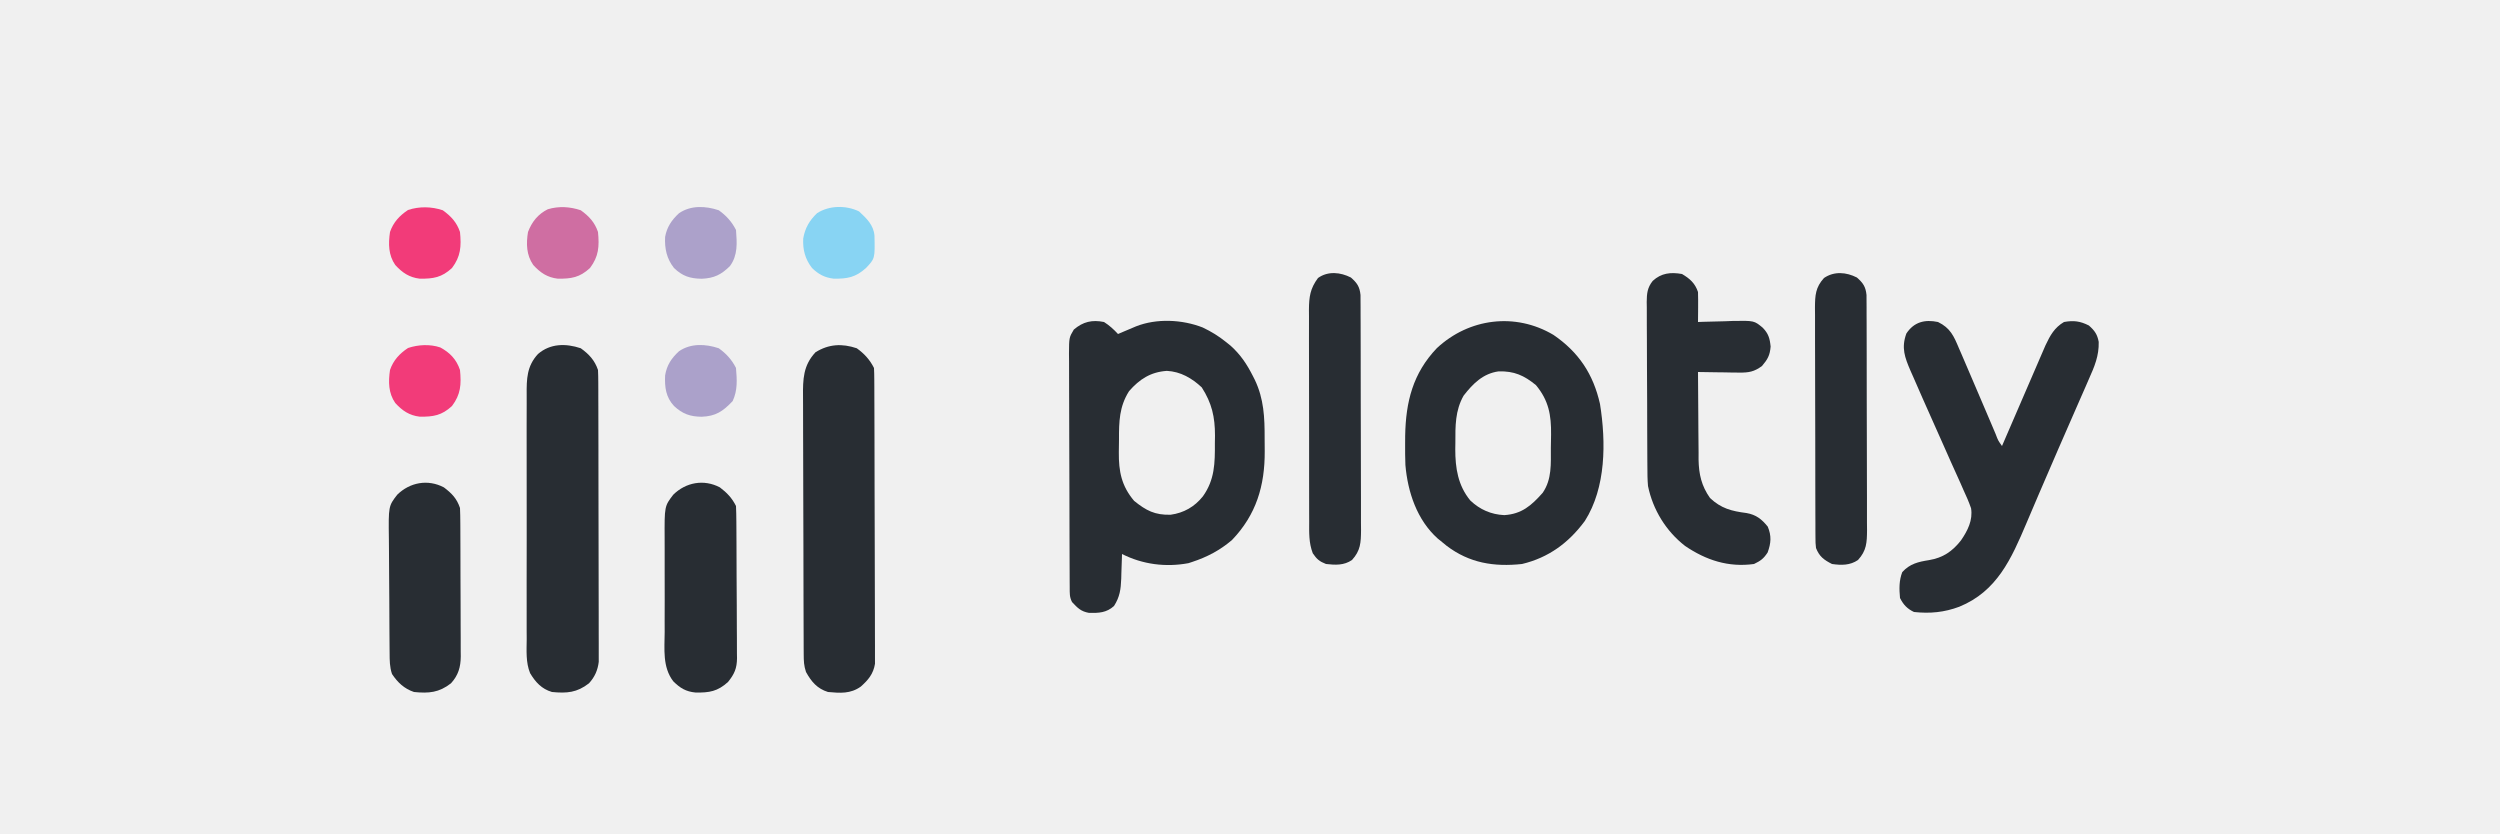
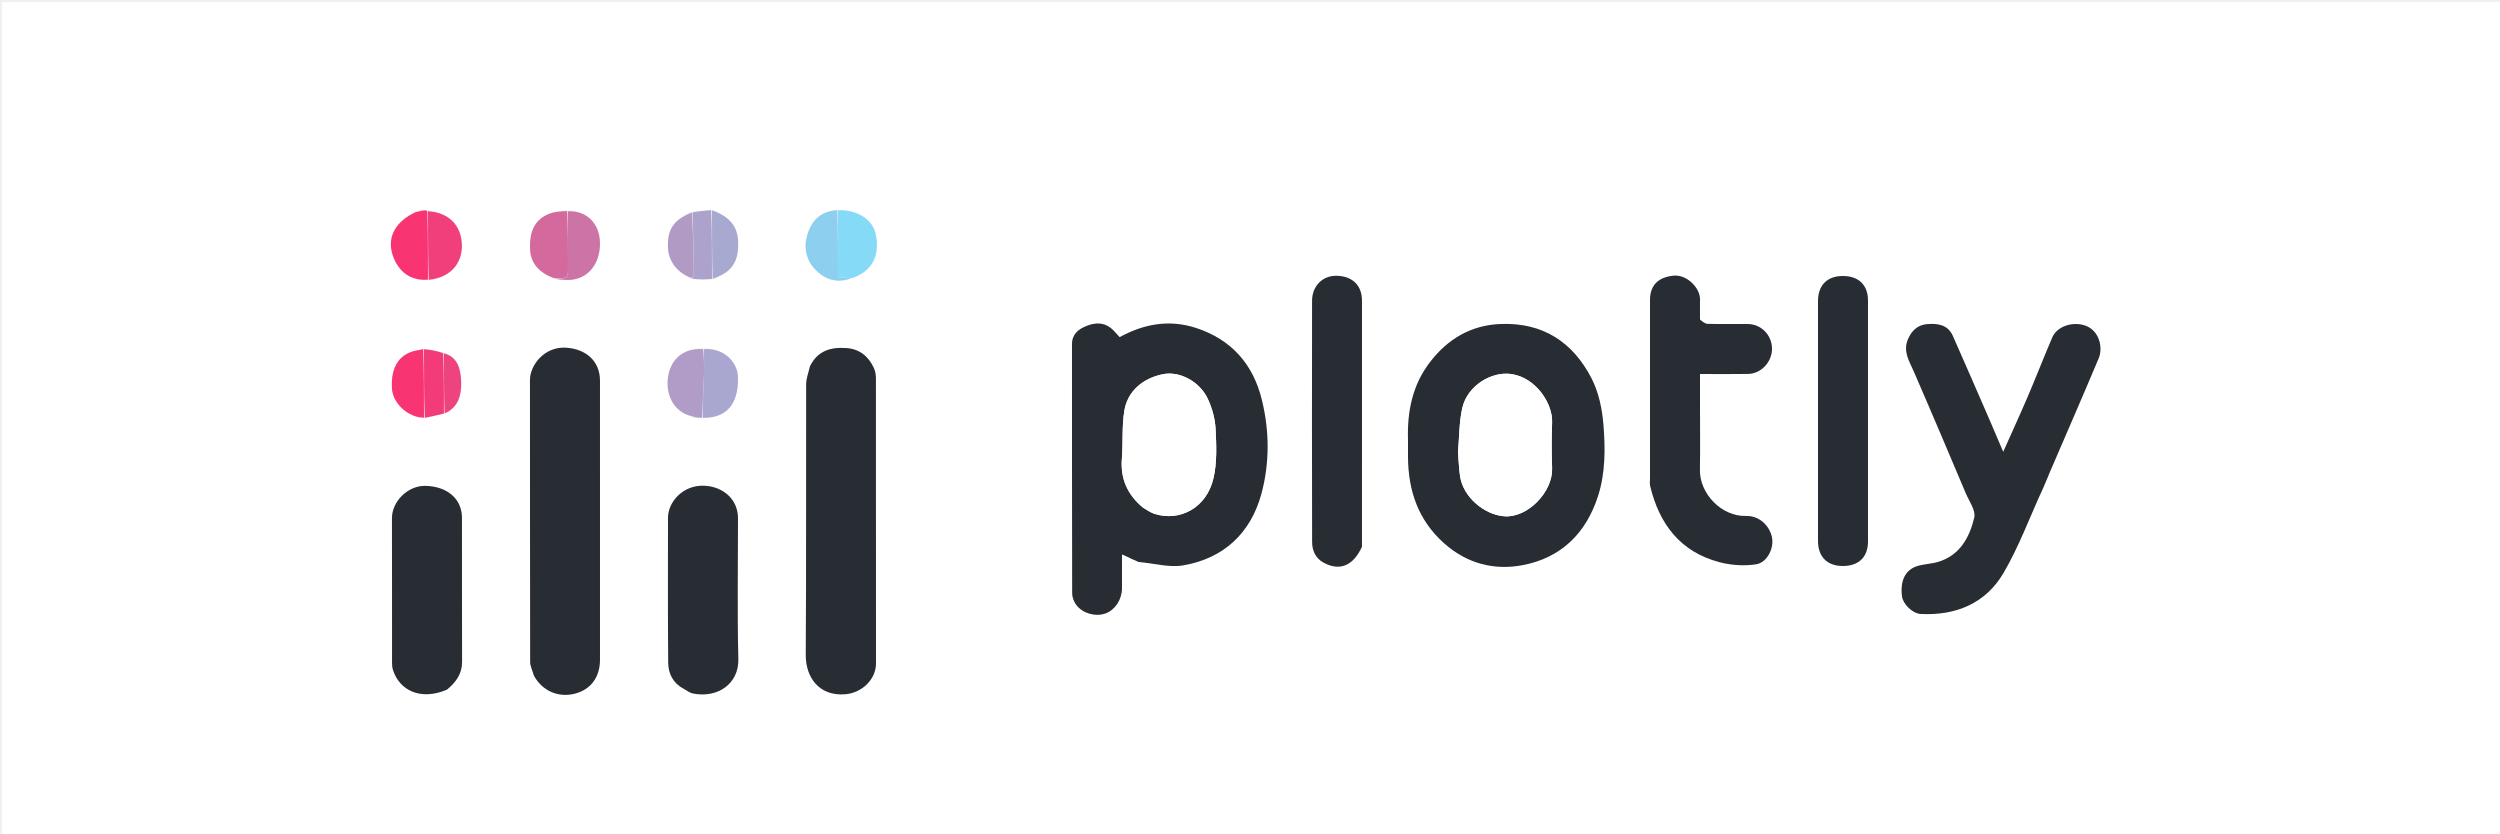
- <svg xmlns="http://www.w3.org/2000/svg" version="1.1" width="1250" height="417">
-   <path d="M0 0 C2.691 1.689 4.847 3.674 7 6 C7.82 5.651 8.64 5.301 9.484 4.941 C10.562 4.486 11.64 4.031 12.75 3.562 C13.817 3.11 14.885 2.658 15.984 2.191 C26.312 -1.889 39.1 -1.272 49.363 2.746 C53.618 4.769 57.33 7.044 61 10 C61.75 10.602 62.5 11.204 63.273 11.824 C68.251 16.283 71.452 21.098 74.438 27 C74.933 27.978 74.933 27.978 75.438 28.976 C79.953 38.466 80.347 47.767 80.316 58.119 C80.313 60.298 80.336 62.475 80.361 64.654 C80.44 81.858 76.11 96.381 64 109 C57.993 114.141 51.497 117.554 44 120 C43.412 120.193 42.824 120.387 42.219 120.586 C30.786 122.719 19.307 121.201 9 116 C8.985 116.574 8.971 117.149 8.956 117.741 C8.881 120.369 8.784 122.997 8.688 125.625 C8.665 126.529 8.642 127.432 8.619 128.363 C8.408 133.611 7.915 137.462 5 142 C1.252 145.408 -2.681 145.561 -7.555 145.43 C-11.552 144.727 -13.268 142.942 -16 140 C-17.272 137.456 -17.134 135.669 -17.147 132.82 C-17.154 131.722 -17.161 130.624 -17.169 129.493 C-17.172 128.283 -17.174 127.073 -17.177 125.827 C-17.184 124.557 -17.19 123.287 -17.197 121.978 C-17.214 118.489 -17.225 114.999 -17.233 111.509 C-17.238 109.329 -17.244 107.149 -17.251 104.969 C-17.27 98.149 -17.284 91.329 -17.292 84.509 C-17.302 76.635 -17.328 68.761 -17.369 60.887 C-17.399 54.802 -17.414 48.717 -17.417 42.632 C-17.419 38.998 -17.428 35.363 -17.453 31.728 C-17.481 27.672 -17.477 23.617 -17.47 19.561 C-17.483 18.357 -17.496 17.154 -17.509 15.913 C-17.458 7.77 -17.458 7.77 -15.094 3.795 C-10.481 -0.159 -5.978 -1.204 0 0 Z M12.508 34.609 C7.63 42.343 7.47 49.81 7.499 58.726 C7.5 60.864 7.458 62.999 7.414 65.137 C7.33 74.69 8.736 81.961 15.062 89.438 C21.095 94.303 25.419 96.571 33.309 96.371 C39.915 95.46 45.286 92.385 49.438 87.188 C55.395 78.847 55.493 70.538 55.438 60.625 C55.457 59.362 55.477 58.098 55.498 56.797 C55.493 47.442 53.927 40.562 48.875 32.688 C43.957 28.09 38.286 24.785 31.438 24.438 C23.317 24.996 17.753 28.579 12.508 34.609 Z " fill="#282D33" transform="translate(552,161)" />
-   <path d="M0 0 C12.656 8.639 19.943 19.648 23.289 34.562 C26.331 53.62 26.329 76.314 15.723 93.031 C7.652 103.966 -2.425 111.397 -15.711 114.562 C-29.67 116.067 -42.026 114.103 -53.402 105.457 C-54.545 104.519 -54.545 104.519 -55.711 103.562 C-56.421 102.989 -57.131 102.415 -57.863 101.824 C-68.216 92.544 -72.853 78.605 -74.01 65.057 C-74.147 61.449 -74.179 57.861 -74.148 54.25 C-74.14 52.979 -74.132 51.708 -74.123 50.399 C-73.82 33.495 -70.293 19.225 -58.273 6.625 C-42.202 -8.339 -19.045 -11.306 0 0 Z M-44.898 30.375 C-49.15 37.852 -49.048 45.547 -49.023 53.938 C-49.04 55.01 -49.056 56.083 -49.072 57.188 C-49.078 66.636 -47.715 75.316 -41.566 82.801 C-36.776 87.349 -31.181 89.81 -24.586 90.125 C-15.848 89.579 -11.026 85.348 -5.375 78.977 C-0.707 72.205 -1.305 64.441 -1.285 56.56 C-1.274 54.332 -1.224 52.107 -1.174 49.879 C-1.062 40.125 -2.344 32.813 -8.738 25.125 C-14.693 20.254 -19.625 18.05 -27.406 18.246 C-35.203 19.317 -40.242 24.388 -44.898 30.375 Z " fill="#282D33" transform="translate(776.7109,167.4375)" />
-   <path d="M0 0 C6.168 2.996 7.917 7.043 10.438 13.062 C11.045 14.451 11.045 14.451 11.664 15.868 C12.848 18.591 14.015 21.322 15.174 24.056 C16.755 27.776 18.352 31.489 19.945 35.203 C22 39.992 24.052 44.782 26.086 49.58 C26.404 50.329 26.722 51.077 27.05 51.848 C27.653 53.268 28.255 54.69 28.855 56.112 C30.056 59.288 30.056 59.288 32 62 C32.281 61.347 32.563 60.694 32.853 60.022 C35.512 53.856 38.175 47.691 40.841 41.528 C42.212 38.36 43.581 35.191 44.947 32.021 C46.519 28.373 48.097 24.728 49.676 21.082 C50.163 19.949 50.651 18.815 51.153 17.647 C51.844 16.056 51.844 16.056 52.548 14.433 C52.95 13.502 53.352 12.572 53.766 11.613 C56.086 6.7 58.223 2.804 63 0 C67.768 -0.872 71.11 -0.453 75.438 1.75 C78.309 4.271 79.669 6.185 80.356 9.952 C80.541 16.913 78.226 22.304 75.418 28.582 C74.936 29.694 74.455 30.806 73.959 31.952 C72.654 34.957 71.335 37.955 70.009 40.951 C68.63 44.075 67.269 47.207 65.907 50.338 C63.964 54.798 62.017 59.256 60.062 63.711 C56.792 71.164 53.574 78.64 50.387 86.129 C49.528 88.142 48.669 90.154 47.81 92.167 C46.605 94.989 45.402 97.811 44.204 100.636 C36.704 118.306 29.548 134.66 10.625 142.375 C3.126 145.184 -3.983 145.855 -12 145 C-15.346 143.419 -17.326 141.349 -19 138 C-19.417 133.474 -19.511 129.334 -17.875 125.062 C-14.073 120.88 -9.906 119.915 -4.5 119.062 C2.52 117.885 7.135 114.739 11.508 109.179 C14.827 104.332 17.504 99.088 16.529 93.114 C15.439 89.982 14.155 87.03 12.746 84.027 C12.256 82.906 11.766 81.785 11.261 80.629 C9.687 77.049 8.064 73.494 6.438 69.938 C5.401 67.608 4.368 65.276 3.338 62.943 C1.28 58.291 -0.791 53.645 -2.872 49.003 C-6.042 41.915 -9.191 34.817 -12.277 27.691 C-12.754 26.618 -13.23 25.545 -13.721 24.439 C-16.629 17.669 -18.43 12.914 -15.812 5.75 C-12.008 -0.022 -6.619 -1.38 0 0 Z " fill="#282D33" transform="translate(969,161)" />
-   <path d="M0 0 C3.723 2.659 6.555 5.736 8.625 9.875 C8.727 11.851 8.765 13.83 8.772 15.808 C8.779 17.072 8.786 18.337 8.794 19.64 C8.797 21.049 8.799 22.459 8.802 23.868 C8.808 25.346 8.815 26.825 8.822 28.303 C8.839 32.326 8.85 36.349 8.858 40.371 C8.863 42.885 8.869 45.398 8.876 47.911 C8.895 55.772 8.909 63.634 8.917 71.496 C8.927 80.572 8.953 89.649 8.994 98.726 C9.024 105.74 9.039 112.754 9.042 119.768 C9.044 123.958 9.053 128.147 9.078 132.337 C9.102 136.28 9.106 140.223 9.096 144.166 C9.095 145.612 9.102 147.057 9.115 148.503 C9.133 150.48 9.124 152.457 9.113 154.434 C9.115 155.54 9.118 156.645 9.12 157.784 C8.318 162.793 5.739 165.894 2 169.188 C-3.132 172.834 -8.232 172.433 -14.375 171.875 C-19.757 170.208 -22.692 166.726 -25.375 161.875 C-26.444 158.669 -26.509 156.359 -26.522 152.987 C-26.529 151.758 -26.536 150.528 -26.544 149.262 C-26.547 147.897 -26.549 146.532 -26.552 145.167 C-26.558 143.732 -26.565 142.296 -26.572 140.86 C-26.593 136.142 -26.603 131.425 -26.613 126.707 C-26.617 125.082 -26.621 123.456 -26.626 121.831 C-26.645 114.194 -26.659 106.556 -26.667 98.919 C-26.677 90.11 -26.703 81.301 -26.744 72.492 C-26.774 65.679 -26.789 58.866 -26.792 52.054 C-26.794 47.987 -26.803 43.92 -26.828 39.853 C-26.852 36.024 -26.856 32.195 -26.846 28.366 C-26.845 26.965 -26.852 25.564 -26.865 24.162 C-26.945 15.519 -26.804 8.61 -20.621 2 C-13.993 -2.123 -7.378 -2.459 0 0 Z " fill="#282D33" transform="translate(428.375,174.125)" />
-   <path d="M0 0 C4.072 2.908 7.012 6.035 8.625 10.875 C8.723 12.865 8.76 14.859 8.765 16.852 C8.771 18.101 8.777 19.35 8.783 20.637 C8.784 22.024 8.785 23.411 8.786 24.798 C8.791 26.257 8.796 27.715 8.801 29.174 C8.814 33.139 8.821 37.104 8.825 41.069 C8.828 43.546 8.832 46.024 8.837 48.501 C8.85 56.253 8.86 64.004 8.864 71.756 C8.868 80.703 8.886 89.65 8.915 98.597 C8.937 105.514 8.947 112.43 8.948 119.347 C8.949 123.477 8.955 127.608 8.973 131.738 C8.989 135.625 8.991 139.511 8.983 143.397 C8.982 144.822 8.986 146.247 8.996 147.671 C9.009 149.62 9.001 151.568 8.992 153.517 C8.994 154.606 8.995 155.696 8.997 156.818 C8.486 161.02 6.987 164.382 4.125 167.52 C-1.891 172.204 -6.933 172.594 -14.375 171.875 C-19.55 170.365 -22.616 166.981 -25.329 162.456 C-27.527 157.034 -27.067 151.179 -27.022 145.416 C-27.029 143.96 -27.038 142.504 -27.049 141.048 C-27.071 137.111 -27.063 133.176 -27.047 129.24 C-27.034 125.11 -27.046 120.981 -27.054 116.851 C-27.063 109.918 -27.051 102.985 -27.027 96.051 C-27 88.049 -27.008 80.046 -27.036 72.044 C-27.059 65.159 -27.062 58.273 -27.049 51.388 C-27.041 47.282 -27.04 43.177 -27.056 39.071 C-27.071 35.209 -27.061 31.349 -27.032 27.487 C-27.025 26.075 -27.027 24.662 -27.038 23.25 C-27.095 15.316 -26.974 8.92 -21.375 2.875 C-15.241 -2.43 -7.494 -2.498 0 0 Z " fill="#282D33" transform="translate(290.375,174.125)" />
-   <path d="M0 0 C3.927 2.298 6.553 4.658 8 9 C8.07 11.573 8.094 14.116 8.062 16.688 C8.058 17.389 8.053 18.091 8.049 18.814 C8.037 20.543 8.019 22.272 8 24 C8.812 23.969 9.623 23.937 10.459 23.905 C14.16 23.78 17.86 23.702 21.562 23.625 C23.478 23.55 23.478 23.55 25.432 23.473 C36.07 23.307 36.07 23.307 40.34 26.836 C43.202 29.76 43.925 32.207 44.312 36.312 C43.938 40.733 42.836 42.627 40 46 C36.11 48.865 33.397 49.361 28.605 49.293 C27.403 49.283 26.201 49.274 24.963 49.264 C23.717 49.239 22.471 49.213 21.188 49.188 C19.29 49.167 19.29 49.167 17.354 49.146 C14.235 49.111 11.118 49.062 8 49 C8.016 56.365 8.071 63.73 8.153 71.095 C8.176 73.597 8.19 76.099 8.196 78.602 C8.205 82.212 8.246 85.82 8.293 89.43 C8.289 90.537 8.285 91.645 8.281 92.786 C8.417 100.126 9.729 105.918 14 112 C19.552 117.241 24.813 118.563 32.258 119.52 C37.081 120.365 39.858 122.591 42.875 126.312 C44.818 130.954 44.522 134.571 42.812 139.25 C40.748 142.382 39.353 143.375 36 145 C23.22 146.771 12.04 143.103 1.535 135.969 C-8.005 128.56 -14.56 117.875 -17 106 C-17.288 102.736 -17.304 99.488 -17.306 96.213 C-17.315 95.256 -17.323 94.299 -17.332 93.313 C-17.356 90.165 -17.364 87.018 -17.371 83.871 C-17.38 81.676 -17.389 79.481 -17.398 77.285 C-17.415 72.692 -17.423 68.098 -17.426 63.504 C-17.431 57.621 -17.469 51.738 -17.514 45.854 C-17.544 41.324 -17.551 36.793 -17.552 32.263 C-17.556 30.093 -17.569 27.924 -17.59 25.755 C-17.617 22.722 -17.612 19.691 -17.599 16.658 C-17.614 15.765 -17.629 14.872 -17.644 13.951 C-17.594 9.701 -17.338 6.859 -14.65 3.459 C-10.385 -0.498 -5.613 -1.004 0 0 Z " fill="#282D33" transform="translate(841,137)" />
-   <path d="M0 0 C3.115 2.735 4.391 4.595 4.82 8.74 C4.823 9.68 4.826 10.62 4.83 11.588 C4.838 12.67 4.847 13.752 4.856 14.868 C4.855 16.05 4.854 17.232 4.853 18.451 C4.863 20.324 4.863 20.324 4.873 22.236 C4.889 25.66 4.896 29.083 4.897 32.507 C4.898 34.647 4.903 36.787 4.908 38.927 C4.927 46.397 4.935 53.867 4.933 61.337 C4.932 68.294 4.953 75.251 4.985 82.209 C5.011 88.187 5.021 94.165 5.02 100.143 C5.02 103.711 5.025 107.279 5.047 110.848 C5.07 114.829 5.06 118.809 5.048 122.791 C5.06 123.969 5.071 125.147 5.082 126.361 C5.034 132.609 4.84 136.538 0.562 141.25 C-3.437 143.985 -7.759 143.915 -12.438 143.25 C-16.517 141.173 -18.778 139.499 -20.438 135.25 C-20.695 132.76 -20.695 132.76 -20.705 129.912 C-20.713 128.83 -20.722 127.748 -20.731 126.632 C-20.73 125.45 -20.729 124.268 -20.728 123.049 C-20.735 121.8 -20.741 120.551 -20.748 119.264 C-20.764 115.84 -20.771 112.417 -20.772 108.993 C-20.773 106.853 -20.778 104.713 -20.783 102.573 C-20.802 95.103 -20.81 87.633 -20.808 80.163 C-20.807 73.206 -20.828 66.249 -20.86 59.291 C-20.886 53.313 -20.896 47.335 -20.895 41.357 C-20.895 37.789 -20.9 34.221 -20.922 30.652 C-20.945 26.671 -20.935 22.691 -20.923 18.709 C-20.935 17.531 -20.946 16.353 -20.957 15.139 C-20.909 8.891 -20.715 4.962 -16.438 0.25 C-11.344 -3.233 -5.286 -2.691 0 0 Z " fill="#282D33" transform="translate(928.4375,138.75)" />
-   <path d="M0 0 C3.115 2.735 4.391 4.595 4.82 8.74 C4.823 9.68 4.826 10.62 4.83 11.588 C4.838 12.67 4.847 13.752 4.856 14.868 C4.855 16.05 4.854 17.232 4.853 18.451 C4.863 20.324 4.863 20.324 4.873 22.236 C4.889 25.66 4.896 29.083 4.897 32.507 C4.898 34.647 4.903 36.787 4.908 38.927 C4.927 46.397 4.935 53.867 4.933 61.337 C4.932 68.294 4.953 75.251 4.985 82.209 C5.011 88.187 5.021 94.165 5.02 100.143 C5.02 103.711 5.025 107.279 5.047 110.848 C5.07 114.829 5.06 118.809 5.048 122.791 C5.06 123.969 5.071 125.147 5.082 126.361 C5.034 132.609 4.839 136.538 0.562 141.25 C-3.449 144.006 -7.743 143.779 -12.438 143.25 C-15.764 141.948 -17.041 140.831 -19.045 137.897 C-21.067 132.602 -20.863 127.644 -20.842 122.022 C-20.848 120.793 -20.855 119.565 -20.862 118.299 C-20.877 114.942 -20.879 111.585 -20.873 108.227 C-20.87 105.419 -20.876 102.611 -20.882 99.803 C-20.896 93.176 -20.895 86.549 -20.884 79.922 C-20.872 73.096 -20.886 66.271 -20.913 59.445 C-20.935 53.574 -20.942 47.703 -20.936 41.832 C-20.933 38.33 -20.935 34.828 -20.952 31.327 C-20.971 27.42 -20.956 23.514 -20.939 19.608 C-20.949 18.455 -20.959 17.302 -20.969 16.114 C-20.909 9.612 -20.354 5.522 -16.438 0.25 C-11.456 -3.314 -5.208 -2.651 0 0 Z " fill="#282D33" transform="translate(675.4375,138.75)" />
-   <path d="M0 0 C3.554 2.684 6.068 5.324 8.062 9.312 C8.176 11.874 8.23 14.409 8.24 16.972 C8.249 18.157 8.249 18.157 8.259 19.367 C8.279 21.989 8.291 24.612 8.301 27.234 C8.305 28.13 8.309 29.025 8.313 29.948 C8.334 34.688 8.348 39.428 8.358 44.168 C8.369 49.062 8.403 53.955 8.443 58.849 C8.469 62.613 8.477 66.378 8.481 70.142 C8.486 71.946 8.497 73.75 8.516 75.553 C8.54 78.081 8.539 80.608 8.532 83.136 C8.552 84.249 8.552 84.249 8.571 85.384 C8.52 90.505 7.262 93.358 4.062 97.312 C-1.187 102.05 -5.259 102.682 -12.148 102.582 C-17.04 102.109 -19.868 100.36 -23.313 96.951 C-28.756 89.84 -27.659 80.817 -27.602 72.312 C-27.605 70.549 -27.61 68.786 -27.616 67.023 C-27.623 63.338 -27.613 59.654 -27.589 55.969 C-27.561 51.261 -27.577 46.555 -27.607 41.847 C-27.625 38.21 -27.62 34.572 -27.607 30.935 C-27.603 29.2 -27.607 27.464 -27.619 25.729 C-27.705 9.411 -27.705 9.411 -23.313 3.674 C-17.056 -2.518 -8.016 -4.224 0 0 Z " fill="#282D33" transform="translate(359.9375,243.6875)" />
-   <path d="M0 0 C3.969 2.997 6.482 5.57 8.062 10.312 C8.169 12.851 8.22 15.363 8.224 17.902 C8.231 19.058 8.231 19.058 8.239 20.238 C8.253 22.79 8.26 25.342 8.266 27.895 C8.271 29.669 8.277 31.444 8.283 33.219 C8.293 36.943 8.299 40.666 8.303 44.389 C8.308 49.154 8.332 53.918 8.361 58.683 C8.379 62.351 8.385 66.018 8.386 69.685 C8.389 71.442 8.397 73.198 8.41 74.954 C8.427 77.415 8.425 79.875 8.419 82.335 C8.433 83.418 8.433 83.418 8.447 84.522 C8.403 89.866 7.202 93.966 3.562 97.957 C-2.437 102.629 -7.509 103.061 -14.938 102.312 C-19.818 100.671 -23.104 97.563 -25.938 93.312 C-27.128 89.741 -27.109 86.474 -27.13 82.755 C-27.139 81.987 -27.147 81.219 -27.155 80.428 C-27.18 77.886 -27.197 75.343 -27.211 72.801 C-27.219 71.496 -27.219 71.496 -27.227 70.165 C-27.254 65.559 -27.273 60.952 -27.288 56.346 C-27.301 52.541 -27.329 48.736 -27.37 44.931 C-27.419 40.33 -27.444 35.73 -27.451 31.129 C-27.458 29.38 -27.473 27.631 -27.497 25.882 C-27.71 9.372 -27.71 9.372 -23.318 3.668 C-17.035 -2.5 -8.032 -4.232 0 0 Z " fill="#282D33" transform="translate(221.9375,243.6875)" />
-   <path d="M0 0 C3.723 2.659 6.555 5.736 8.625 9.875 C9.118 15.73 9.482 21.065 6.938 26.438 C2.107 31.529 -1.488 33.991 -8.562 34.25 C-14.373 34.181 -18.105 32.823 -22.375 28.875 C-26.481 24.397 -27.065 19.531 -26.82 13.594 C-25.98 8.465 -23.662 4.972 -19.871 1.496 C-13.984 -2.575 -6.554 -2.185 0 0 Z " fill="#ABA1CA" transform="translate(359.375,174.125)" />
-   <path d="M0 0 C4.072 2.908 7.012 6.035 8.625 10.875 C9.323 18.057 9.02 23.054 4.625 28.875 C-0.496 33.621 -4.721 34.296 -11.516 34.215 C-16.755 33.592 -20.239 31.205 -23.754 27.371 C-27.206 22.38 -27.228 16.725 -26.375 10.875 C-24.695 5.997 -21.641 2.719 -17.375 -0.125 C-11.738 -2.004 -5.617 -1.872 0 0 Z " fill="#F23B79" transform="translate(221.375,105.125)" />
-   <path d="M0 0 C3.826 3.539 7.288 6.791 7.738 12.141 C7.986 23.584 7.986 23.584 3.5 28.312 C-1.697 33.003 -5.803 33.739 -12.641 33.648 C-17.181 33.115 -20.234 31.479 -23.5 28.312 C-26.95 23.817 -28.169 19.179 -27.887 13.551 C-26.983 8.32 -24.754 4.506 -20.938 0.875 C-14.819 -3.047 -6.448 -3.109 0 0 Z " fill="#88D4F3" transform="translate(429.5,105.6875)" />
-   <path d="M0 0 C4.072 2.908 7.012 6.035 8.625 10.875 C9.323 18.057 9.02 23.054 4.625 28.875 C-0.496 33.621 -4.721 34.296 -11.516 34.215 C-16.755 33.592 -20.239 31.205 -23.754 27.371 C-27.2 22.388 -27.331 16.713 -26.375 10.875 C-24.473 5.824 -21.345 1.899 -16.465 -0.504 C-10.948 -2.144 -5.408 -1.803 0 0 Z " fill="#CF6EA2" transform="translate(290.375,105.125)" />
-   <path d="M0 0 C3.723 2.659 6.555 5.736 8.625 9.875 C9.127 16.321 9.587 22.46 5.625 27.875 C1.277 32.223 -2.42 34.025 -8.562 34.25 C-14.344 34.174 -18.191 32.921 -22.375 28.875 C-26.045 24.186 -27.092 19.223 -26.82 13.336 C-25.926 8.393 -23.533 4.859 -19.871 1.492 C-13.977 -2.57 -6.558 -2.186 0 0 Z " fill="#ACA1CA" transform="translate(359.375,105.125)" />
-   <path d="M0 0 C4.88 2.625 8.117 6.044 9.863 11.281 C10.561 18.464 10.259 23.46 5.863 29.281 C0.742 34.028 -3.483 34.702 -10.277 34.621 C-15.516 33.998 -19 31.611 -22.516 27.777 C-25.967 22.786 -25.99 17.132 -25.137 11.281 C-23.457 6.403 -20.403 3.125 -16.137 0.281 C-11.041 -1.417 -5.144 -1.73 0 0 Z " fill="#F23B79" transform="translate(220.1367,173.7188)" />
+ <svg xmlns="http://www.w3.org/2000/svg" version="1.1" id="Layer_1" x="0px" y="0px" width="100%" viewBox="0 0 1250 417" enable-background="new 0 0 1250 417" xml:space="preserve">
+   <path fill="#FFFFFF" opacity="1" stroke="none" d=" M892,418   C594.667,418 297.833,418 1,418   C1,279 1,140 1,1   C417.667,1 834.333,1 1251,1   C1251,140 1251,279 1251,418   C1131.5,418 1012,418 892,418  M221.199,176.02   C218.13,175.404 215.061,174.787 211.243,174.315   C210.807,174.531 210.389,174.888 209.934,174.943   C200.124,176.133 195.239,182.915 195.987,194.353   C196.478,201.855 204.199,208.84 212.826,208.974   C215.875,208.241 218.923,207.507 222.644,206.68   C229.419,203.647 230.755,197.042 230.59,191.165   C230.426,185.38 229.342,178.57 221.199,176.02  M345.201,106.032   C336.64,110.008 333.62,114.796 333.987,123.815   C334.273,130.817 338.663,136.442 346.45,139.698   C349.631,139.761 352.812,139.824 356.679,139.724   C365.225,136.35 369.614,131.64 369.055,120.369   C368.698,113.182 364.711,108.192 355.105,105.028   C352.039,105.33 348.974,105.632 345.201,106.032  M351.837,208.969   C363.354,209.009 369.199,202.147 368.995,188.829   C368.866,180.391 361.229,173.799 351.157,174.051   C340.732,173.933 335.529,180.512 334.179,187.539   C332.432,196.63 336.507,206.011 346.216,208.573   C346.802,208.678 347.388,208.782 348.728,208.968   C349.484,208.931 350.239,208.895 351.837,208.969  M211.25,105.06   C210.152,105.367 209.054,105.674 207.233,106.029   C197.945,110.604 193.585,118.237 196.149,126.92   C198.347,134.365 204.059,140.664 214.786,139.978   C224.981,138.781 231.194,132.004 230.933,122.364   C230.67,112.638 224.361,106.235 213.319,105.046   C212.87,105.095 212.422,105.144 211.25,105.06  M283.164,105.051   C280.315,105.635 277.315,105.833 274.645,106.876   C267.634,109.615 264.705,115.264 265.012,124.495   C265.238,131.314 269.307,136.284 277.447,139.686   C279.762,139.789 282.08,140.024 284.392,139.97   C293.75,139.753 300.083,132.215 299.987,121.517   C299.9,111.85 293.43,105.241 283.164,105.051  M418.214,105.031   C410.955,105.56 406.412,109.516 404.025,116.232   C401.505,123.325 402.897,129.991 407.936,135.098   C412.786,140.014 419.17,141.784 426.835,139.009   C436.08,135.525 439.9,128.123 437.96,117.455   C436.584,109.889 428.63,104.72 418.214,105.031  M569.702,281.006   C577.018,281.664 584.602,283.887 591.598,282.684   C611.917,279.191 625.406,266.488 630.717,246.824   C634.85,231.52 634.742,215.506 630.942,199.957   C626.585,182.126 615.74,169.762 598.002,163.975   C584.446,159.552 571.729,162.057 559.818,168.578   C558.339,167.023 557.037,165.295 555.394,164.001   C551.686,161.078 547.512,161.303 543.366,162.923   C539.159,164.566 535.987,167.102 535.99,172.204   C536.008,213.697 535.973,255.191 536.086,296.683   C536.092,298.627 536.943,300.877 538.115,302.451   C541.349,306.791 547.851,308.487 552.785,306.709   C557.493,305.012 560.953,299.794 560.992,294.211   C561.03,288.646 561,283.081 561,277.22   C561.908,277.604 562.351,277.768 562.774,277.974   C564.813,278.966 566.847,279.969 569.702,281.006  M704,220.513   C704,223.178 703.985,225.842 704.003,228.507   C704.116,245.388 709.112,260.14 722.122,271.7   C733.475,281.786 747.029,285.276 761.279,282.583   C780.451,278.959 793.04,266.705 799.027,247.985   C802.757,236.325 802.661,224.215 801.715,212.321   C801.088,204.438 799.325,196.062 795.737,189.111   C786.415,171.051 771.374,161.176 750.342,161.993   C735.466,162.571 723.93,169.476 715.047,180.986   C706.314,192.303 703.544,205.489 704,220.513  M1021.947,243.427   C1022.973,240.891 1023.952,238.334 1025.032,235.82   C1033.17,216.886 1041.433,198.005 1049.406,179.002   C1051.443,174.146 1049.945,165.308 1042.547,162.768   C1036.447,160.674 1028.596,162.987 1026.115,168.766   C1021.927,178.516 1018.101,188.422 1013.929,198.179   C1009.979,207.416 1005.78,216.547 1001.607,225.911   C999.289,220.479 997.172,215.437 994.99,210.423   C988.821,196.247 982.687,182.056 976.412,167.927   C973.93,162.34 968.852,161.616 963.58,162.052   C958.838,162.444 955.814,165.291 953.97,169.642   C951.403,175.701 954.606,180.499 956.878,185.715   C965.683,205.932 974.266,226.246 982.858,246.555   C984.575,250.613 987.98,255.29 987.126,258.847   C984.745,268.764 979.907,277.779 968.897,280.997   C965.523,281.983 961.858,282.007 958.521,283.078   C952.569,284.99 950.033,290.45 951.005,298.194   C951.498,302.121 956.34,306.782 960.343,306.983   C977.965,307.871 992.851,301.677 1001.754,286.485   C1009.604,273.089 1014.982,258.245 1021.947,243.427  M404.879,183.606   C404.253,186.413 403.088,189.219 403.08,192.027   C402.966,237.165 403.172,282.304 402.876,327.44   C402.805,338.388 409.316,348.254 422.71,347.119   C430.821,346.431 437.993,339.853 437.995,331.675   C438.006,284.206 438.01,236.736 437.959,189.267   C437.957,187.531 437.68,185.648 436.972,184.088   C434.289,178.171 429.783,174.477 423.124,174.024   C415.458,173.503 408.807,175.268 404.879,183.606  M267.023,338.203   C271.179,345.553 279.311,348.963 287.533,346.803   C295.463,344.72 299.999,338.534 299.999,329.78   C300.001,283.299 300.009,236.818 299.993,190.338   C299.99,180.638 293.094,174.557 283.187,173.855   C272.329,173.086 264.972,182.458 264.979,190.073   C265.021,237.054 264.975,284.034 265.08,331.015   C265.085,333.151 266.263,335.284 267.023,338.203  M850.001,159.324   C850,156.158 849.933,152.992 850.014,149.829   C850.161,144.144 843.531,137.05 836.565,137.843   C829.235,138.677 825.001,142.48 825.001,150.084   C824.999,179.737 824.999,209.389 825.002,239.042   C825.002,240.374 824.78,241.765 825.083,243.028   C829.654,262.049 840.184,275.937 859.721,281.085   C865.539,282.618 872.067,283.082 877.98,282.165   C883.651,281.285 887.214,273.939 885.926,268.383   C884.64,262.838 879.69,257.771 872.9,257.972   C860.787,258.33 849.75,246.767 849.959,234.954   C850.151,224.129 850,213.298 850,202.47   C850,197.378 850,192.286 850,187   C858.443,187 866.258,187.11 874.067,186.966   C880.69,186.843 886.173,180.768 886,174.068   C885.826,167.367 880.454,162.026 873.824,162.005   C867.16,161.983 860.495,162.09 853.835,161.922   C852.547,161.89 851.283,160.855 850.001,159.324  M909,171.5   C909,204.491 908.995,237.481 909.004,270.472   C909.006,278.374 913.576,282.983 921.364,283   C929.338,283.017 933.991,278.539 933.994,270.744   C934.007,230.589 934.007,190.434 933.994,150.278   C933.992,142.494 929.325,137.985 921.386,138   C913.587,138.015 909.019,142.617 909.003,150.506   C908.989,157.17 909,163.835 909,171.5  M680.999,272.933   C680.999,232.101 681.004,191.268 680.996,150.436   C680.994,142.778 676.418,138.376 669.044,137.916   C661.224,137.427 656.048,143.148 656.035,150.379   C655.963,190.544 655.96,230.71 656.059,270.876   C656.069,275.183 657.634,279.07 661.794,281.324   C669.796,285.66 676.566,283.013 680.999,272.933  M342.083,344.622   C343.498,345.338 344.84,346.407 346.339,346.714   C358.887,349.287 369.471,341.813 369.168,329.569   C368.589,306.102 369.002,282.612 368.999,259.131   C368.998,249.93 361.915,243.465 352.508,242.888   C341.419,242.208 333.994,251.148 333.997,258.835   C334.005,282.982 333.873,307.13 334.099,331.274   C334.149,336.596 336.275,341.421 342.083,344.622  M223.827,344.688   C228.052,341.032 231.065,336.867 231.04,330.864   C230.942,306.878 231.031,282.89 230.985,258.904   C230.967,249.37 223.552,243.191 212.756,242.934   C203.816,242.72 195.949,250.858 195.974,259.09   C196.047,283.077 195.993,307.064 196.019,331.05   C196.02,332.346 196.089,333.706 196.472,334.928   C199.673,345.143 210.21,350.476 223.827,344.688  z" />
+   <path fill="#282D33" opacity="1" stroke="none" d=" M569.293,280.987   C566.847,279.969 564.813,278.966 562.774,277.974   C562.351,277.768 561.908,277.604 561,277.22   C561,283.081 561.03,288.646 560.992,294.211   C560.953,299.794 557.493,305.012 552.785,306.709   C547.851,308.487 541.349,306.791 538.115,302.451   C536.943,300.877 536.092,298.627 536.086,296.683   C535.973,255.191 536.008,213.697 535.99,172.204   C535.987,167.102 539.159,164.566 543.366,162.923   C547.512,161.303 551.686,161.078 555.394,164.001   C557.037,165.295 558.339,167.023 559.818,168.578   C571.729,162.057 584.446,159.552 598.002,163.975   C615.74,169.762 626.585,182.126 630.942,199.957   C634.742,215.506 634.85,231.52 630.717,246.824   C625.406,266.488 611.917,279.191 591.598,282.684   C584.602,283.887 577.018,281.664 569.293,280.987  M571.744,253.969   C573.566,254.975 575.282,256.316 577.228,256.932   C589.971,260.966 603.301,253.886 606.731,239.166   C608.566,231.294 608.21,222.758 607.802,214.574   C607.545,209.429 606.084,204.039 603.879,199.364   C599.812,190.741 589.81,185.43 581.51,187.09   C571.353,189.122 563.808,195.651 562.2,205.199   C560.872,213.086 561.571,221.294 560.939,229.325   C560.157,239.267 563.586,247.237 571.744,253.969  z" />
+   <path fill="#282D33" opacity="1" stroke="none" d=" M704,220.018   C703.544,205.489 706.314,192.303 715.047,180.986   C723.93,169.476 735.466,162.571 750.342,161.993   C771.374,161.176 786.415,171.051 795.737,189.111   C799.325,196.062 801.088,204.438 801.715,212.321   C802.661,224.215 802.757,236.325 799.027,247.985   C793.04,266.705 780.451,278.959 761.279,282.583   C747.029,285.276 733.475,281.786 722.122,271.7   C709.112,260.14 704.116,245.388 704.003,228.507   C703.985,225.842 704,223.178 704,220.018  M729,226.437   C729.334,230.347 729.469,234.286 730.041,238.162   C731.572,248.539 742.158,257.378 752.097,258.14   C763.961,259.05 776.504,245.764 776.056,234.092   C775.761,226.442 775.785,218.764 776.056,211.113   C776.379,201.972 768.195,188.913 755.709,187.028   C745.948,185.553 733.68,192.687 731.131,204.056   C729.575,210.999 729.655,218.31 729,226.437  z" />
+   <path fill="#282D33" opacity="1" stroke="none" d=" M1021.699,243.734   C1014.982,258.245 1009.604,273.089 1001.754,286.485   C992.851,301.677 977.965,307.871 960.343,306.983   C956.34,306.782 951.498,302.121 951.005,298.194   C950.033,290.45 952.569,284.99 958.521,283.078   C961.858,282.007 965.523,281.983 968.897,280.997   C979.907,277.779 984.745,268.764 987.126,258.847   C987.98,255.29 984.575,250.613 982.858,246.555   C974.266,226.246 965.683,205.932 956.878,185.715   C954.606,180.499 951.403,175.701 953.97,169.642   C955.814,165.291 958.838,162.444 963.58,162.052   C968.852,161.616 973.93,162.34 976.412,167.927   C982.687,182.056 988.821,196.247 994.99,210.423   C997.172,215.437 999.289,220.479 1001.607,225.911   C1005.78,216.547 1009.979,207.416 1013.929,198.179   C1018.101,188.422 1021.927,178.516 1026.115,168.766   C1028.596,162.987 1036.447,160.674 1042.547,162.768   C1049.945,165.308 1051.443,174.146 1049.406,179.002   C1041.433,198.005 1033.17,216.886 1025.032,235.82   C1023.952,238.334 1022.973,240.891 1021.699,243.734  z" />
+   <path fill="#282D33" opacity="1" stroke="none" d=" M404.95,183.215   C408.807,175.268 415.458,173.503 423.124,174.024   C429.783,174.477 434.289,178.171 436.972,184.088   C437.68,185.648 437.957,187.531 437.959,189.267   C438.01,236.736 438.006,284.206 437.995,331.675   C437.993,339.853 430.821,346.431 422.71,347.119   C409.316,348.254 402.805,338.388 402.876,327.44   C403.172,282.304 402.966,237.165 403.08,192.027   C403.088,189.219 404.253,186.413 404.95,183.215  z" />
+   <path fill="#282D33" opacity="1" stroke="none" d=" M266.959,337.811   C266.263,335.284 265.085,333.151 265.08,331.015   C264.975,284.034 265.021,237.054 264.979,190.073   C264.972,182.458 272.329,173.086 283.187,173.855   C293.094,174.557 299.99,180.638 299.993,190.338   C300.009,236.818 300.001,283.299 299.999,329.78   C299.999,338.534 295.463,344.72 287.533,346.803   C279.311,348.963 271.179,345.553 266.959,337.811  z" />
+   <path fill="#282D33" opacity="1" stroke="none" d=" M850.004,159.803   C851.283,160.855 852.547,161.89 853.835,161.922   C860.495,162.09 867.16,161.983 873.824,162.005   C880.454,162.026 885.826,167.367 886,174.068   C886.173,180.768 880.69,186.843 874.067,186.966   C866.258,187.11 858.443,187 850,187   C850,192.286 850,197.378 850,202.47   C850,213.298 850.151,224.129 849.959,234.954   C849.75,246.767 860.787,258.33 872.9,257.972   C879.69,257.771 884.64,262.838 885.926,268.383   C887.214,273.939 883.651,281.285 877.98,282.165   C872.067,283.082 865.539,282.618 859.721,281.085   C840.184,275.937 829.654,262.049 825.083,243.028   C824.78,241.765 825.002,240.374 825.002,239.042   C824.999,209.389 824.999,179.737 825.001,150.084   C825.001,142.48 829.235,138.677 836.565,137.843   C843.531,137.05 850.161,144.144 850.014,149.829   C849.933,152.992 850,156.158 850.004,159.803  z" />
+   <path fill="#282D33" opacity="1" stroke="none" d=" M909,171   C909,163.835 908.989,157.17 909.003,150.506   C909.019,142.617 913.587,138.015 921.386,138   C929.325,137.985 933.992,142.494 933.994,150.278   C934.007,190.434 934.007,230.589 933.994,270.744   C933.991,278.539 929.338,283.017 921.364,283   C913.576,282.983 909.006,278.374 909.004,270.472   C908.995,237.481 909,204.491 909,171  z" />
+   <path fill="#282D33" opacity="1" stroke="none" d=" M680.991,273.371   C676.566,283.013 669.796,285.66 661.794,281.324   C657.634,279.07 656.069,275.183 656.059,270.876   C655.96,230.71 655.963,190.544 656.035,150.379   C656.048,143.148 661.224,137.427 669.044,137.916   C676.418,138.376 680.994,142.778 680.996,150.436   C681.004,191.268 680.999,232.101 680.991,273.371  z" />
+   <path fill="#282D33" opacity="1" stroke="none" d=" M341.805,344.349   C336.275,341.421 334.149,336.596 334.099,331.274   C333.873,307.13 334.005,282.982 333.997,258.835   C333.994,251.148 341.419,242.208 352.508,242.888   C361.915,243.465 368.998,249.93 368.999,259.131   C369.002,282.612 368.589,306.102 369.168,329.569   C369.471,341.813 358.887,349.287 346.339,346.714   C344.84,346.407 343.498,345.338 341.805,344.349  z" />
+   <path fill="#282D33" opacity="1" stroke="none" d=" M223.467,344.838   C210.21,350.476 199.673,345.143 196.472,334.928   C196.089,333.706 196.02,332.346 196.019,331.05   C195.993,307.064 196.047,283.077 195.974,259.09   C195.949,250.858 203.816,242.72 212.756,242.934   C223.552,243.191 230.967,249.37 230.985,258.904   C231.031,282.89 230.942,306.878 231.04,330.864   C231.065,336.867 228.052,341.032 223.467,344.838  z" />
+   <path fill="#85DAF7" opacity="1" stroke="none" d=" M419.01,105.14   C428.63,104.72 436.584,109.889 437.96,117.455   C439.9,128.123 436.08,135.525 426.016,139.009   C423.285,138.916 421.373,138.823 419.01,138.708   C419.01,127.182 419.01,116.161 419.01,105.14  z" />
+   <path fill="#D4699D" opacity="1" stroke="none" d=" M276.911,139.031   C269.307,136.284 265.238,131.314 265.012,124.495   C264.705,115.264 267.634,109.615 274.645,106.876   C277.315,105.833 280.315,105.635 283.579,105.566   C283.996,114.651 283.999,123.22 284,131.789   C284,140.351 284.357,138.78 276.911,139.031  z" />
+   <path fill="#F93473" opacity="1" stroke="none" d=" M213.989,139.834   C204.059,140.664 198.347,134.365 196.149,126.92   C193.585,118.237 197.945,110.604 207.953,106.018   C209.773,105.736 210.873,105.465 211.973,105.193   C212.422,105.144 212.87,105.095 213.658,105.563   C213.994,117.332 213.991,128.583 213.989,139.834  z" />
+   <path fill="#B09CC6" opacity="1" stroke="none" d=" M345.885,208.05   C336.507,206.011 332.432,196.63 334.179,187.539   C335.529,180.512 340.732,173.933 351.577,174.556   C351.998,179.222 352.115,183.386 351.974,187.541   C351.733,194.649 351.33,201.752 350.995,208.858   C350.239,208.895 349.484,208.931 348.163,208.698   C347.027,208.302 346.456,208.176 345.885,208.05  z" />
+   <path fill="#A9A7CF" opacity="1" stroke="none" d=" M351.416,208.913   C351.33,201.752 351.733,194.649 351.974,187.541   C352.115,183.386 351.998,179.222 351.994,174.607   C361.229,173.799 368.866,180.391 368.995,188.829   C369.199,202.147 363.354,209.009 351.416,208.913  z" />
+   <path fill="#F13F7C" opacity="1" stroke="none" d=" M214.388,139.906   C213.991,128.583 213.994,117.332 213.993,105.623   C224.361,106.235 230.67,112.638 230.933,122.364   C231.194,132.004 224.981,138.781 214.388,139.906  z" />
+   <path fill="#CC74A6" opacity="1" stroke="none" d=" M277.179,139.359   C284.357,138.78 284,140.351 284,131.789   C283.999,123.22 283.996,114.651 283.989,105.626   C293.43,105.241 299.9,111.85 299.987,121.517   C300.083,132.215 293.75,139.753 284.392,139.97   C282.08,140.024 279.762,139.789 277.179,139.359  z" />
+   <path fill="#8DCFEF" opacity="1" stroke="none" d=" M418.612,105.085   C419.01,116.161 419.01,127.182 419.01,138.708   C421.373,138.823 423.285,138.916 425.651,139.024   C419.17,141.784 412.786,140.014 407.936,135.098   C402.897,129.991 401.505,123.325 404.025,116.232   C406.412,109.516 410.955,105.56 418.612,105.085  z" />
+   <path fill="#F93473" opacity="1" stroke="none" d=" M211.992,208.832   C204.199,208.84 196.478,201.855 195.987,194.353   C195.239,182.915 200.124,176.133 209.934,174.943   C210.389,174.888 210.807,174.531 211.62,174.7   C211.995,186.334 211.994,197.583 211.992,208.832  z" />
+   <path fill="#A7A9D0" opacity="1" stroke="none" d=" M355.994,105.121   C364.711,108.192 368.698,113.182 369.055,120.369   C369.614,131.64 365.225,136.35 356.339,139.347   C355.997,127.687 355.995,116.404 355.994,105.121  z" />
+   <path fill="#B19BC5" opacity="1" stroke="none" d=" M345.894,139.07   C338.663,136.442 334.273,130.817 333.987,123.815   C333.62,114.796 336.64,110.008 345.867,106.275   C346.662,116.821 346.806,127.125 346.875,137.429   C346.878,137.974 346.236,138.523 345.894,139.07  z" />
+   <path fill="#F43B79" opacity="1" stroke="none" d=" M212.409,208.903   C211.994,197.583 211.995,186.334 211.994,174.628   C215.061,174.787 218.13,175.404 221.594,176.574   C221.983,187.01 221.977,196.892 221.971,206.774   C218.923,207.507 215.875,208.241 212.409,208.903  z" />
+   <path fill="#ADA2CB" opacity="1" stroke="none" d=" M346.172,139.384   C346.236,138.523 346.878,137.974 346.875,137.429   C346.806,127.125 346.662,116.821 346.22,106.226   C348.974,105.632 352.039,105.33 355.549,105.074   C355.995,116.404 355.997,127.687 355.995,139.428   C352.812,139.824 349.631,139.761 346.172,139.384  z" />
+   <path fill="#ED4480" opacity="1" stroke="none" d=" M222.308,206.727   C221.977,196.892 221.983,187.01 221.98,176.675   C229.342,178.57 230.426,185.38 230.59,191.165   C230.755,197.042 229.419,203.647 222.308,206.727  z" />
+   <path fill="#F13F7C" opacity="1" stroke="none" d=" M211.612,105.127   C210.873,105.465 209.773,105.736 208.314,105.995   C209.054,105.674 210.152,105.367 211.612,105.127  z" />
+   <path fill="#A9A7CF" opacity="1" stroke="none" d=" M346.05,208.312   C346.456,208.176 347.027,208.302 347.786,208.657   C347.388,208.782 346.802,208.678 346.05,208.312  z" />
+   <path fill="#FFFFFF" opacity="1" stroke="none" d=" M571.419,253.788   C563.586,247.237 560.157,239.267 560.939,229.325   C561.571,221.294 560.872,213.086 562.2,205.199   C563.808,195.651 571.353,189.122 581.51,187.09   C589.81,185.43 599.812,190.741 603.879,199.364   C606.084,204.039 607.545,209.429 607.802,214.574   C608.21,222.758 608.566,231.294 606.731,239.166   C603.301,253.886 589.971,260.966 577.228,256.932   C575.282,256.316 573.566,254.975 571.419,253.788  z" />
+   <path fill="#FFFFFF" opacity="1" stroke="none" d=" M729,225.946   C729.655,218.31 729.575,210.999 731.131,204.056   C733.68,192.687 745.948,185.553 755.709,187.028   C768.195,188.913 776.379,201.972 776.056,211.113   C775.785,218.764 775.761,226.442 776.056,234.092   C776.504,245.764 763.961,259.05 752.097,258.14   C742.158,257.378 731.572,248.539 730.041,238.162   C729.469,234.286 729.334,230.347 729,225.946  z" />
</svg>
